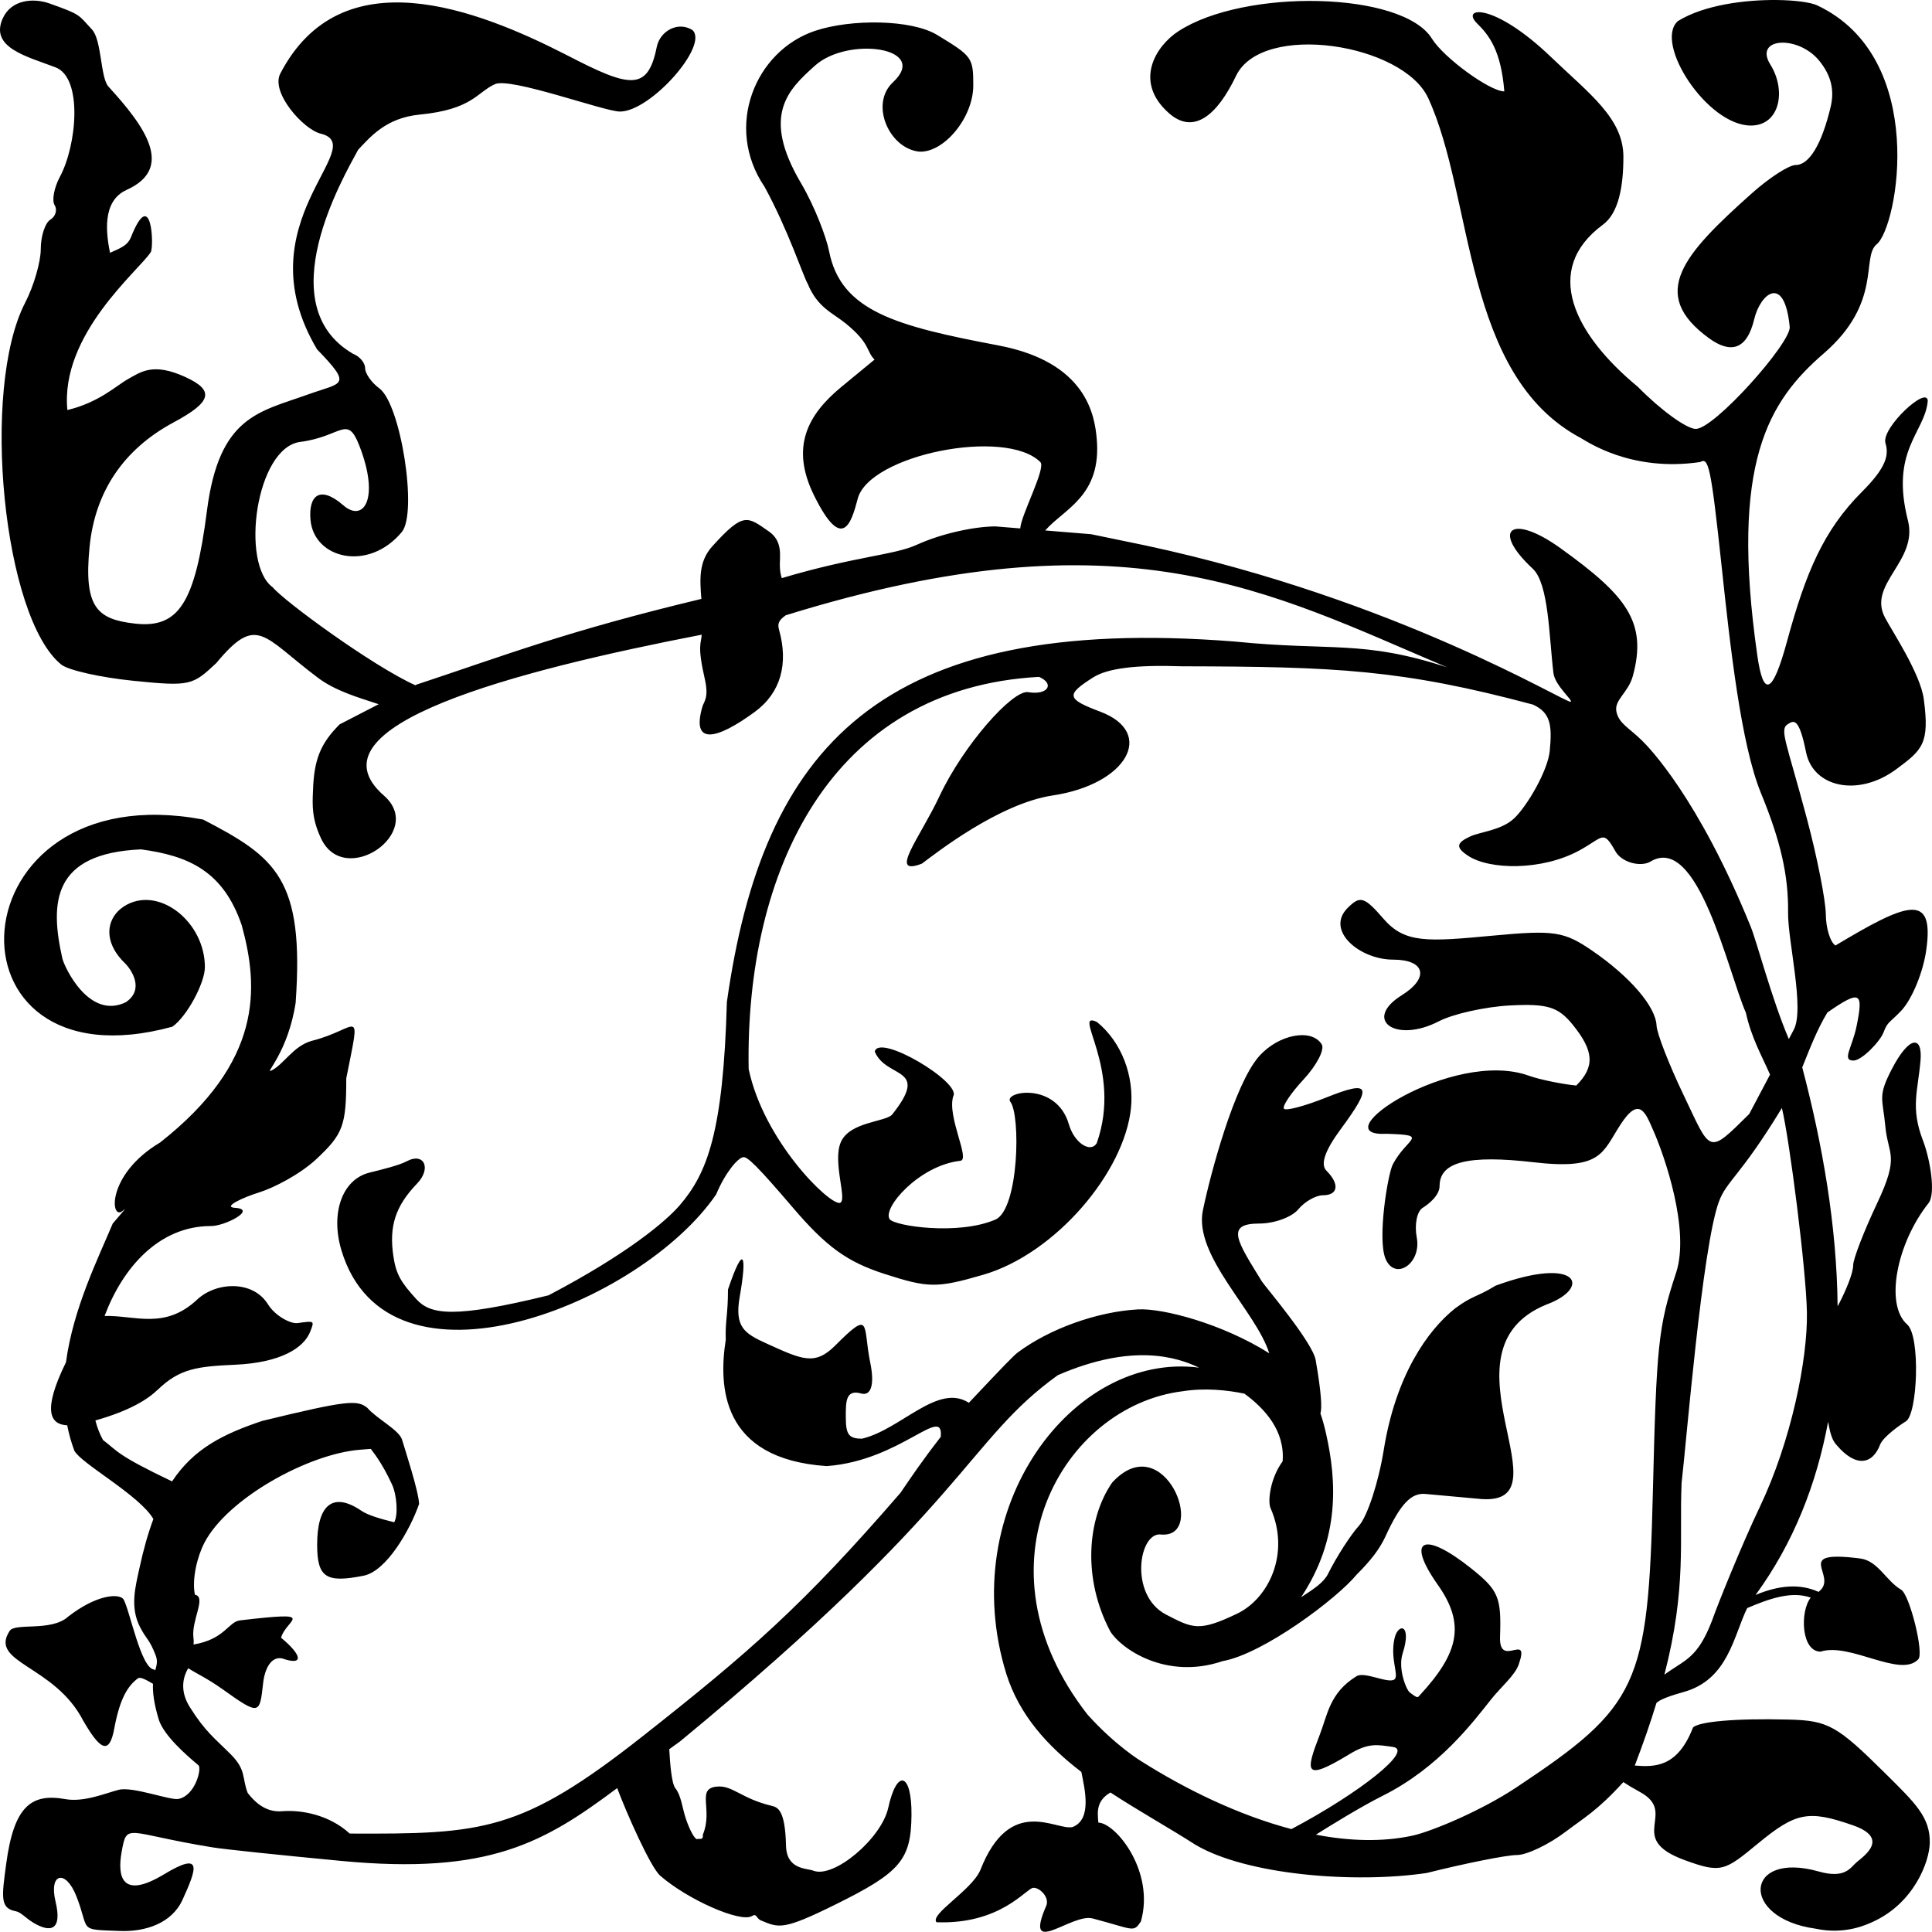
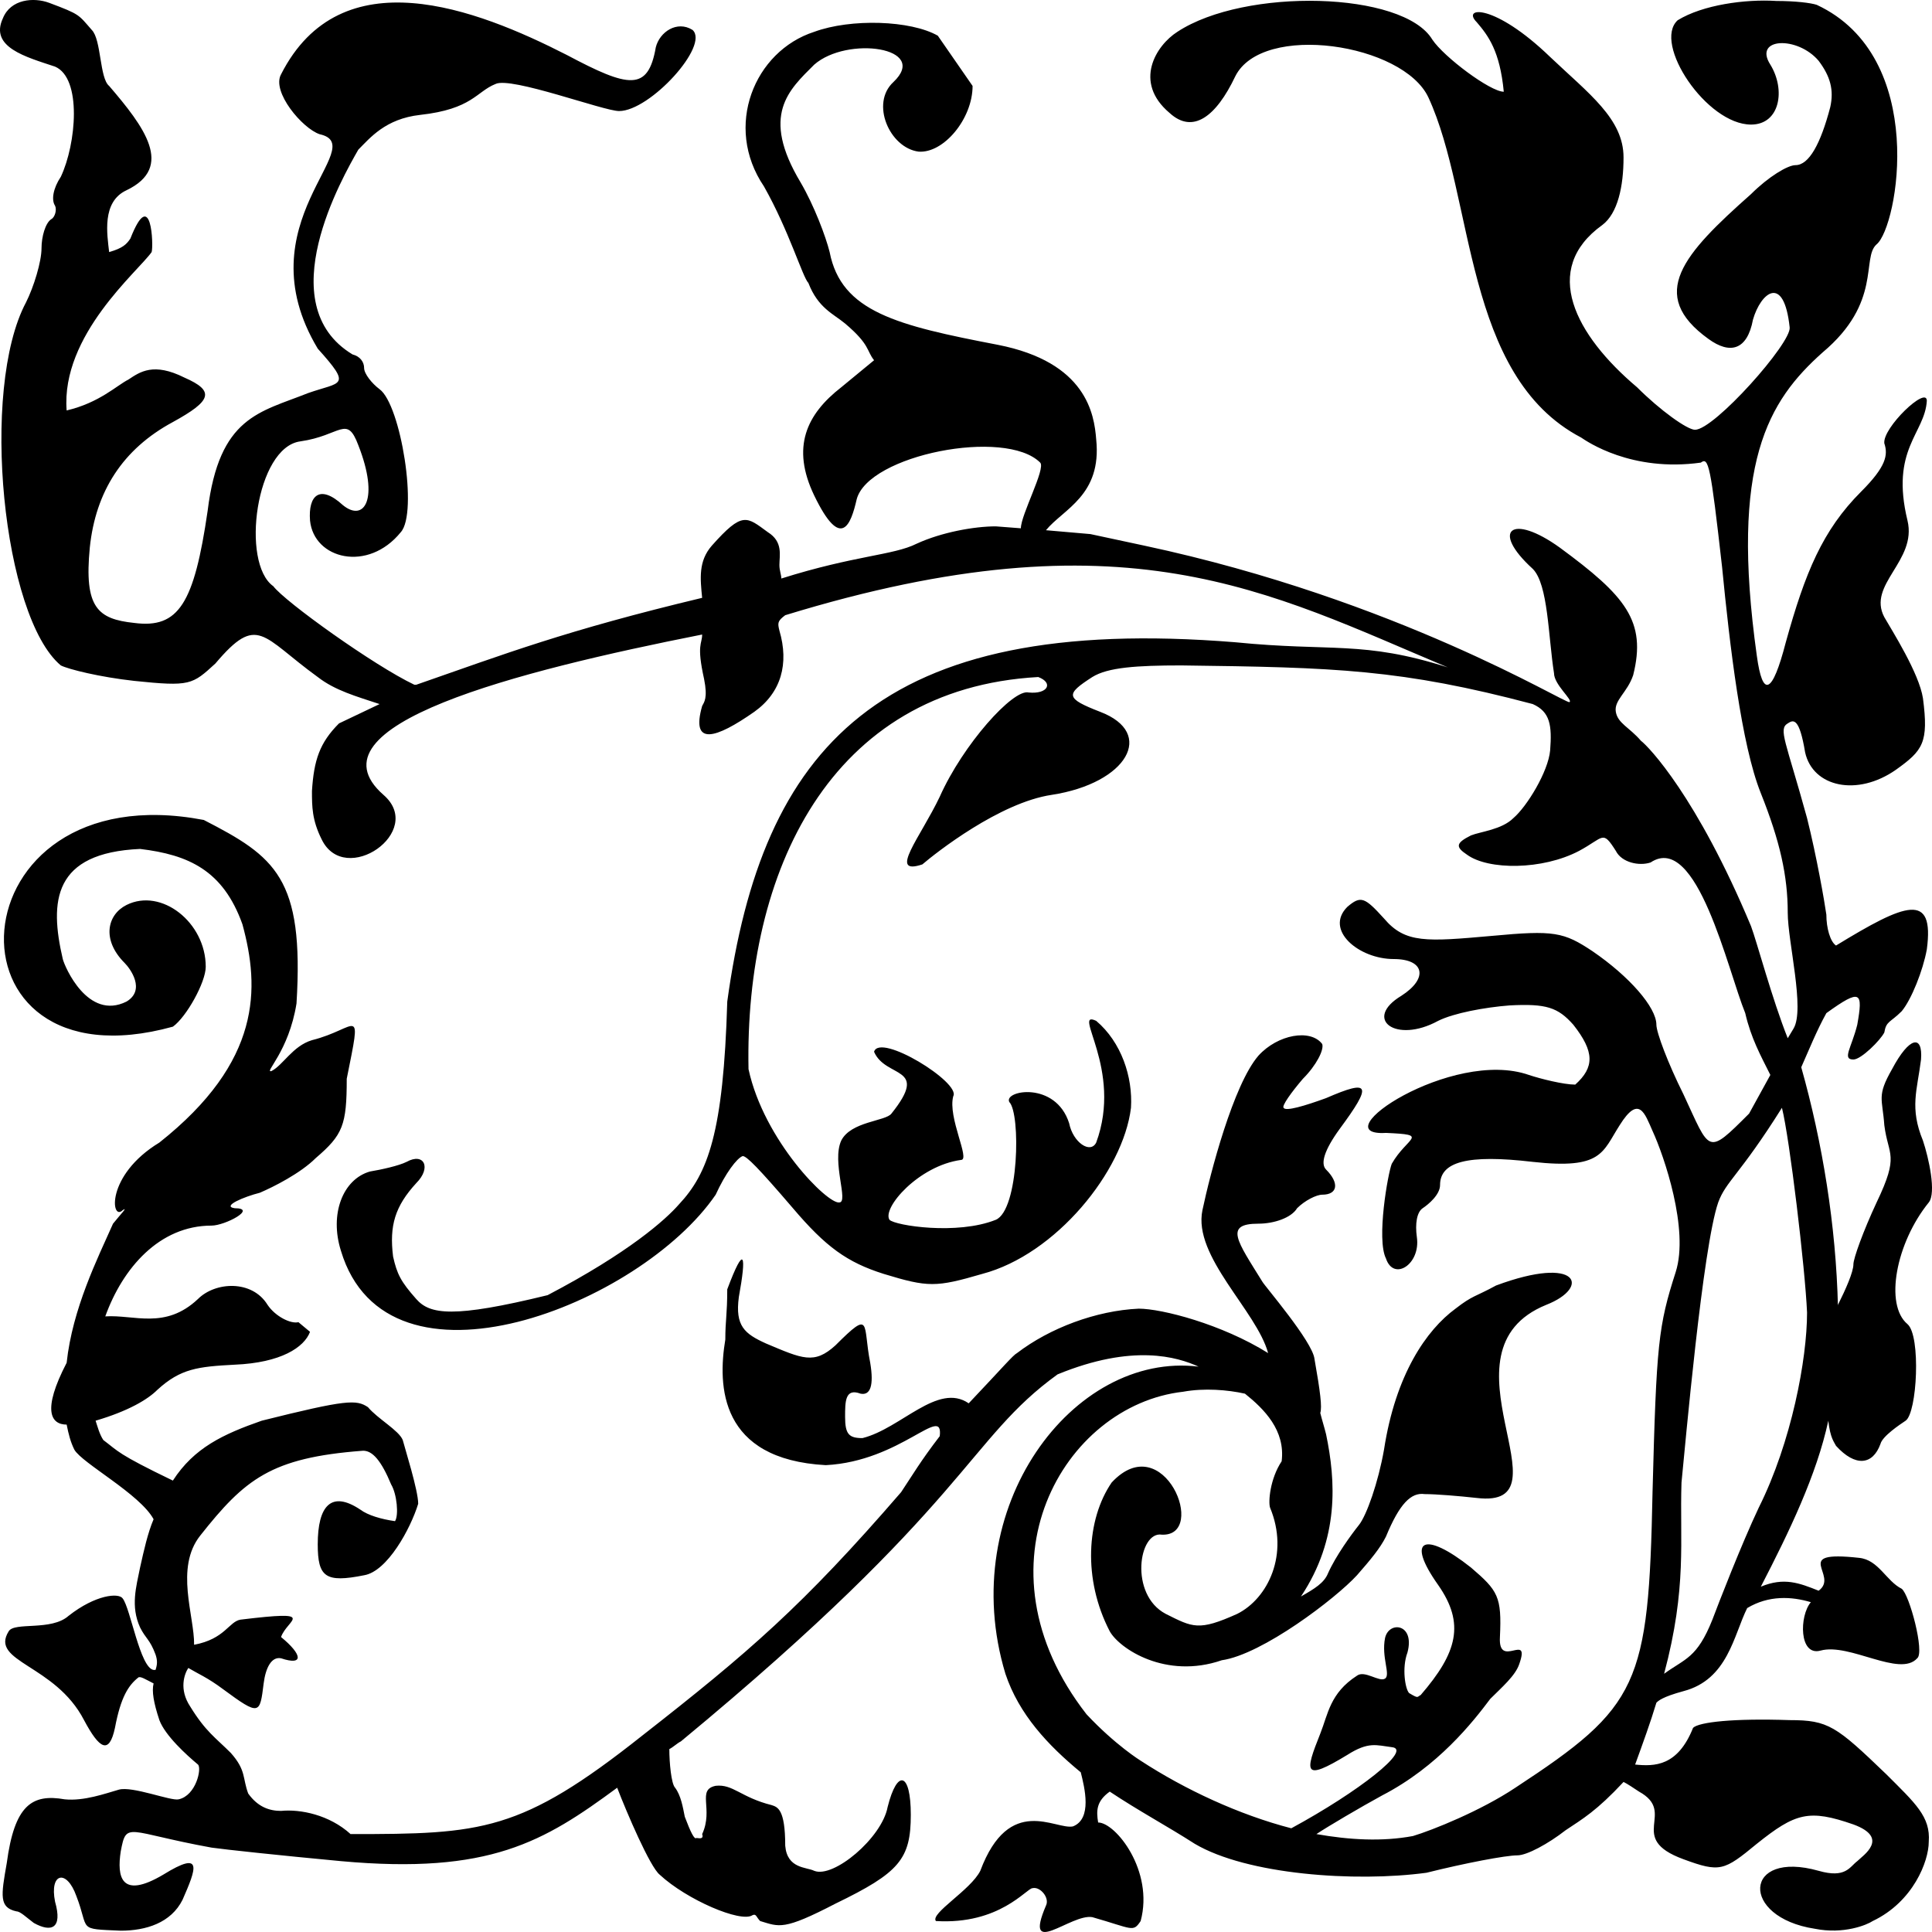
- <svg xmlns="http://www.w3.org/2000/svg" version="1.0" x="0px" y="0px" viewBox="0 0 1000 1000">
-   <path d="M 919.627 0.008 C 903.373 -0.161 881.986 2.52 868.42 10.947 C 855.968 22.312 883.601 64.984 906.258 64.984 C 921.297 64.984 924.705 46.832 916.344 33.443 C 907.513 19.303 930.794 18.047 941.666 31.473 C 947.782 39.025 949.629 46.581 947.52 55.422 C 942.925 74.679 936.447 85.412 929.42 85.412 C 925.973 85.412 915.775 91.998 906.76 100.047 C 871.368 131.644 852.905 152.098 884.635 175.104 C 895.592 183.048 904.133 181.357 907.979 165.209 C 911.149 151.893 923.673 141.525 926.352 169.184 C 927.142 177.34 887.39 222.008 877.74 222.008 C 873.004 222.008 859.503 212.2 847.738 200.213 C 815.057 173.217 797.916 139.798 829.594 116.35 C 837.743 110.413 840.266 96.734 840.266 81.172 C 840.266 61.259 822.783 48.664 802.715 29.436 C 773.196 1.152 756.111 3.526 764.344 11.928 C 770.908 18.322 776.931 26.28 778.635 47.297 C 771.043 47.297 747.163 29.76 741.17 20.027 C 726.052 -4.526 644.126 -6.116 609.889 16.201 C 598.475 23.641 586.412 42.078 605.021 58.561 C 617.673 69.767 629.856 60.073 639.873 39.066 C 653.575 11.207 726.209 22.548 739.225 50.748 C 763.021 102.307 757.099 194.016 818.068 226.639 C 821.198 228.313 844.053 244.47 880.02 239.15 C 884.279 236.727 885.489 240.477 891.125 293.229 C 895.52 334.368 901.083 385.227 911.502 410.592 C 921.698 435.413 925.739 453.222 925.504 472.312 C 925.323 487.07 934.169 522.161 928.463 532.955 L 925.893 537.818 C 917.073 517.138 909.371 487.526 906.125 479.543 C 878.988 412.799 853.407 386.755 849.93 383.338 C 843.173 376.697 837.878 374.459 836.65 368.326 C 835.424 362.193 842.792 358.633 845.189 349.779 C 852.758 321.831 841.65 308.14 807.686 283.738 C 782.311 265.508 771.476 274.005 793.338 294.354 C 801.703 302.14 801.769 329.677 804.059 348.393 C 804.858 354.923 814.475 362.684 812.969 363.223 C 810.774 364.26 723.392 310.234 592.729 282.287 L 564.727 276.5 L 541.004 274.566 C 550.699 263.413 570.299 256.803 567.666 227.09 C 566.586 214.899 562.348 187.441 516.746 178.789 C 464.094 168.799 435.266 161.23 429.143 130.068 C 427.735 122.905 421.794 106.985 414.551 94.709 C 393.778 59.501 408.176 46.238 421.854 33.953 C 438.883 18.657 481.584 24.552 462.18 42.607 C 450.106 53.841 460.154 76.706 475.615 78.469 C 488.227 79.4 503.771 61.167 503.771 44.166 C 503.771 29.708 503.136 29.07 485.02 18.062 C 471.814 10.038 440.512 9.679 421.744 16.008 C 390.859 26.423 374.668 65.672 395.713 96.643 C 408.094 119.271 415.872 143.368 418.068 146.861 C 423.118 159.285 431.156 162.014 437.906 167.553 C 450.755 178.095 448.216 181.704 452.66 186.117 L 435.467 200.289 C 417.876 214.789 409.049 231.512 421.35 256.438 C 435.93 285.983 440.588 271.009 443.947 258.164 C 449.898 235.407 520.532 221.225 538.488 239.182 C 541.548 242.242 528.441 266.64 528.08 273.514 L 515.289 272.471 C 504.988 272.471 487.848 275.912 474.566 281.963 C 462.626 287.402 442.88 287.865 404.646 299.238 C 404 297.323 403.639 295.054 403.639 292.273 C 403.639 287.481 405.095 280.031 397.994 275.096 C 386.79 267.308 384.917 264.806 368.68 282.777 C 361.583 290.632 362.212 299.81 363.025 309.99 C 292.806 326.841 261.98 338.991 215.723 354.314 L 214.996 354.689 C 193.066 344.848 147.192 311.278 141.184 304 C 124.33 291.9 132.364 231.713 155.416 228.73 C 176.975 225.942 179.617 214.368 185.984 230.656 C 196.695 258.054 188.24 270.687 177.719 261.557 C 165.355 250.827 159.608 256.733 160.711 269.092 C 162.513 289.281 190.752 296.117 207.982 275.355 C 216.244 265.4 207.446 209.184 196.348 201.02 C 192.298 198.041 188.984 193.335 188.984 190.564 C 188.984 187.793 186.171 184.447 182.732 183.127 C 139.257 157.845 177.567 91.936 185.385 77.502 C 191.54 71.045 199.665 61.024 217.174 59.32 C 244.634 56.647 246.787 47.784 256.186 43.557 C 264.37 39.875 312.712 57.703 320.863 57.74 C 336.778 57.804 367.296 23.18 358.303 15.479 C 350.676 10.878 341.564 16.14 339.912 24.391 C 335.275 47.557 325.802 45.346 293.521 28.598 C 246.672 4.599 176.587 -22.567 145.078 38.094 C 140.005 47.86 156.908 66.802 165.82 69.133 C 192.659 75.514 125.118 115.211 164.115 180.828 C 182.724 200.028 176.991 197.862 159.943 203.996 C 134.188 213.264 113.437 215.122 107.115 264.367 C 100.956 312.35 92.455 325.364 69.709 322.758 C 50.26 320.53 43.294 314.387 46.35 283.162 C 49.157 254.474 63.978 232.506 89.904 218.602 C 109.723 207.973 111.194 202.097 95.793 195.08 C 79.076 187.464 72.78 192.608 66.092 196.305 C 60.553 199.366 51.25 208.342 34.875 212.229 C 31.026 173.113 71.882 140.022 78.012 130.551 C 79.787 127.808 78.587 95.349 67.67 123.055 C 65.978 126.843 63.093 128.172 56.939 130.861 C 55.055 121.354 52.493 104.157 65.516 98.299 C 90.707 86.965 74.779 65.193 56.164 44.854 C 51.892 40.186 52.744 20.816 47.598 15.258 C 40.267 7.34 41.929 7.637 25.783 1.844 C 17.305 -1.198 5.877 -0.254 1.451 9.459 C -5.457 24.621 13.723 29.142 28.729 34.848 C 42.883 40.229 39.86 74.97 31 91.525 C 27.991 97.148 26.764 103.747 28.273 106.189 C 29.783 108.632 28.788 112.008 26.061 113.693 C 23.334 115.379 21.102 122.225 21.102 128.908 C 21.102 135.591 17.468 148.085 13.027 156.672 C -10.139 201.471 1.702 319.903 31.758 344.016 C 35.289 346.848 51.624 350.613 69.064 352.381 C 98.524 355.368 99.67 354.718 111.936 343.217 C 133.172 317.661 135.942 329.317 164.553 350.807 C 173.559 357.571 184.911 360.842 196 364.5 L 175.77 374.949 C 165.825 384.894 162.479 393.279 161.998 409.465 C 161.638 417.221 161.462 424.01 166.221 434.07 C 178.391 459.799 220.5 430.856 198.76 411.838 C 157.139 375.57 267.533 347.035 363.191 328.512 C 363.02 333.11 360.68 333.589 364.916 351.953 C 366.927 361.254 364.356 363.03 363.543 365.828 C 357.675 386.029 370.946 382.921 390.672 368.477 C 404.255 358.53 408.129 343.389 403.242 326.01 C 402.362 322.882 402.99 321.071 406.727 318.459 C 582.015 264.081 656.707 306.314 749.031 345.41 C 705.055 331.076 689.136 337.134 639.021 332.051 C 454.538 317.536 394.794 387.413 376.229 518.656 C 374.344 586.253 366.015 607.402 351.746 623.928 L 351.746 623.93 C 344.867 631.897 325.148 648.845 283.895 670.463 C 234.75 682.498 222.832 680.474 215.512 672.459 C 207.462 663.646 205.005 659.525 203.621 650.266 C 201.332 634.944 204.482 624.452 215.885 612.602 C 223.427 604.764 219.542 596.268 210.484 601.09 C 206.443 603.241 197.509 605.38 191.146 606.977 C 177.017 610.523 170.992 628.078 176.721 647.143 C 200.819 727.34 331.677 675.319 370.703 618.189 C 375.339 607.004 381.878 599.368 384.646 598.961 C 386.757 598.425 392.404 604.017 410.381 625.059 C 427.714 645.348 438.459 653.125 457.764 659.359 C 480.624 666.743 484.943 666.779 508.982 659.791 C 546.062 649.012 581.995 606.949 585.406 573.416 C 586.996 557.087 580.771 539.549 567.771 528.971 C 554.285 522.801 581.325 553.132 567.658 591.75 C 564.275 597.022 555.979 591.4 553.254 581.971 C 546.866 559.868 519.529 564.823 522.883 570.166 C 528.411 576.99 527.363 626.02 515.205 631.258 C 495.982 639.539 463.03 634.605 460.504 631.045 C 456.52 625.43 475.681 603.23 497.006 600.838 C 502.506 600.37 490.041 578.088 493.408 567.361 C 497.663 560.274 455.028 534.711 452.768 544.281 C 458.682 558.626 481.798 551.742 461.742 576.934 C 458.205 580.747 440.102 580.601 435.322 590.928 C 430.542 601.255 439.083 622.056 434.562 622.637 C 428.681 623.158 395.312 590.355 387.506 553.344 C 385.677 451.557 429.416 356.219 537.797 350.35 C 545.98 353.865 542.535 359.963 532.158 358.258 C 524.232 356.955 498.777 385.46 486.213 412.225 C 476.102 433.763 459.468 453.869 477.186 447.008 C 484.592 441.483 517.12 415.887 544.988 411.703 C 583.282 405.954 598.382 379.268 569.508 368.369 C 551.974 361.751 551.549 359.684 565.85 350.613 C 573.297 345.89 588.041 344.043 611.713 344.873 C 691.481 345.065 725.388 346.498 793.439 364.688 C 802.46 368.805 803.47 375.113 802.154 388.615 C 801.138 399.038 790.339 417.339 783.723 423.572 C 777.106 429.806 766.479 430.44 761.064 432.91 C 753.713 436.263 753.394 438.614 759.77 442.877 C 770.971 450.367 798.101 450.666 817.268 440.295 C 830.053 433.376 829.634 429.118 836.156 440.672 C 839.348 446.325 848.877 448.861 854.041 446.092 C 878.818 430.64 894.367 502.999 903.674 524.215 C 906.497 537.127 911.881 546.455 916.172 556.207 L 905.389 576.604 C 883.716 598.042 885.758 596.747 871.311 566.545 C 863.846 550.94 857.599 534.88 857.43 530.855 C 857.016 521.004 843.727 505.532 824.111 492.068 C 809.583 482.096 804.42 481.312 772.814 484.273 C 738.903 487.451 727.214 488.329 716.238 475.705 C 706.106 464.052 704.062 463.425 697.514 469.973 C 685.851 481.636 703.776 496.705 721.07 496.705 C 737.656 496.705 739.985 506.116 725.619 515.088 C 705.135 527.88 722.416 540.164 744.691 528.645 C 752.157 524.784 768.776 521.082 781.623 520.416 C 800.969 519.414 806.546 521.138 814.086 530.449 C 825.101 544.052 825.564 552.178 815.873 561.869 C 809.295 561.262 797.192 558.89 791.287 556.77 C 751.769 542.58 683.062 588.665 717.584 586.844 C 740.424 587.562 728.243 588.777 720.949 602.615 C 718.317 607.61 712.848 641.046 717.119 651.459 C 721.94 663.213 735.899 654.072 733.305 640.5 C 732.042 633.895 733.41 627.006 736.346 625.191 C 739.282 623.377 745.135 618.857 745.135 613.83 C 745.135 601.37 759.957 597.652 793.92 601.594 C 829.205 605.689 829.299 596.625 838.791 582.031 C 848.608 566.937 851.751 576.057 855.818 585.299 C 861.596 598.428 874.856 636.628 867.514 658.875 C 858.359 686.613 857.375 695.926 855.521 772.342 C 853.097 872.307 848.073 883.177 784.918 925.125 C 766.69 937.232 741.238 947.864 731.205 950.109 C 715.495 953.515 698.444 952.946 681.117 949.627 C 687.921 945.329 704.051 935.313 715.887 929.381 C 744.848 914.864 762.451 891.352 771.732 879.668 C 777.012 873.021 784.082 867.218 786.053 861.611 C 792.232 844.033 775.834 864.128 776.416 847.215 C 777.115 826.883 775.762 823.195 761.539 811.846 C 737.065 792.318 727.396 796.302 744.018 820.033 C 758.781 840.743 754.919 855.644 735.088 877.227 C 733.695 878.446 734.399 879.606 729.713 876.025 C 727.872 874.619 723.459 863.702 726.006 855.814 C 730.992 840.373 723.589 839.92 721.785 848.105 C 719.443 858.733 724.188 867.072 721.838 869.186 C 718.922 871.808 706.278 864.936 702.119 867.619 C 688.28 876.111 687.161 887.402 683.205 897.629 C 675.591 917.316 674.868 922.207 697.918 908.293 C 708.352 901.794 712.963 903.112 720.951 904.209 C 731.911 905.715 703.992 927.915 668.447 946.742 C 641.142 939.535 613.788 926.24 590.484 911.465 C 590.484 911.465 577.365 903.542 562.904 887.477 C 502.522 810.062 550.152 727.812 612.051 720.119 C 623.854 718.258 635.235 719.531 644.109 721.352 C 654.807 729.188 665.13 740.672 663.887 756.377 C 657.308 765.366 656.154 777.233 657.602 780.514 C 667.997 804.076 656.64 827.424 640.338 835.227 C 620.578 844.685 617.402 842.867 603.602 835.73 C 584.124 825.658 589.5 792.304 601.219 794.291 C 625.222 795.886 602.354 738.136 575.615 767.428 C 562.627 786.302 560.271 817.08 574.646 844.336 C 579.951 853.15 603.393 869.801 632.828 859.793 C 653.803 856.076 691.931 827.533 702.199 815.014 C 709.545 807.704 714.18 801.666 717.139 795.193 C 724.921 778.167 730.608 772.58 737.818 773.268 C 743.185 773.779 755.259 774.877 764.65 775.707 C 814.689 781.51 741.492 699.355 800.393 675.24 C 823.854 666.669 817.503 649.585 774.164 665.439 C 763.9 671.699 762.682 670.235 753.23 677.16 C 738.792 688.649 722.427 711.982 716.232 750.447 C 713.53 767.229 707.747 784.906 703.383 789.729 C 699.019 794.551 691.809 805.776 687.361 814.674 C 685.12 819.158 680.025 822.434 673.438 826.738 C 693.755 796.178 691.794 766.27 686.389 742.15 C 685.602 738.639 684.701 735.128 683.457 731.609 C 684.319 728.774 683.938 720.902 680.986 703.945 C 679.368 694.652 654.452 665.4 653.129 663.248 C 640.383 642.512 633.935 633.301 651.844 633.301 C 659.565 633.301 668.615 630.007 671.955 625.982 C 675.295 621.958 681.054 618.666 684.75 618.666 C 692.648 618.666 693.483 612.872 686.58 605.969 C 683.312 602.701 685.738 595.59 693.896 584.531 C 710.643 561.833 709.313 558.919 686.389 568.092 C 675.545 572.431 665.743 575.052 664.607 573.916 C 663.472 572.78 668.066 565.891 674.818 558.609 C 681.57 551.328 685.754 543.202 684.115 540.551 C 678.897 532.107 661.793 535.357 651.717 546.707 C 638.931 561.109 626.485 607.724 622.613 626.461 C 617.74 650.044 650.076 678.54 656.971 700.465 C 632.793 685.173 601.862 677.032 589.021 677.74 C 567.899 678.906 543.249 687.742 526.758 700.059 C 524.715 701.584 519.44 707.005 501.486 726.086 C 485.425 715.68 466.411 739.828 446.252 744.645 C 439.097 744.716 437.787 742.254 437.787 733.311 C 437.787 725.722 437.655 718.979 445.715 721.266 C 450.588 722.649 452.881 717.243 450.441 705.324 C 446.452 685.833 451.292 677.419 432.307 696.441 C 421.776 706.994 415.16 703.728 396.996 695.502 C 385.229 690.173 380.105 686.918 382.889 671.109 C 386.682 649.568 385.016 643.076 376.807 667.451 C 376.799 680.6 375.322 683.723 375.648 693.461 C 371.972 717.225 372.875 755.153 427.895 758.85 C 466.297 756.034 488.483 726.615 486.938 743.707 C 476.908 756.639 472.127 763.865 466.084 772.678 C 415.566 831.142 387.463 855.469 332.635 898.68 C 269.653 948.316 249.785 949.34 181.01 949.049 C 170.267 939.231 155.93 936.696 145.877 937.492 C 139.466 938 133.653 935.101 128.197 928.006 C 125.143 920.028 127.561 916.164 119.357 907.955 C 111.154 899.746 106.248 896.347 98.203 883.516 C 92.476 874.38 95.307 866.985 97.416 863.471 C 102.202 866.522 107.459 868.808 115.43 874.504 C 134.476 888.107 134.394 887.303 136.201 871.127 C 137.023 863.771 140.325 857.251 145.992 858.383 C 157.673 862.451 156.214 856.521 145.48 847.697 C 148.098 838.028 165.797 833.82 124.232 838.705 C 118.177 839.417 116.413 848.487 100.158 851.203 C 100.297 850.309 100.306 849.156 100.117 847.627 C 98.995 838.564 107.031 826.526 100.873 825.422 C 99.228 817.197 102.154 805.56 105.793 798.545 C 117.683 775.627 159.553 752.502 186.311 750.383 L 191.92 749.939 C 193.136 751.718 197.316 756.339 202.877 768.287 C 205.515 773.956 206.113 784.405 204.033 787.928 C 197.127 786.179 190.609 784.389 186.98 781.926 C 171.972 771.737 164.16 779.376 164.16 799.479 C 164.16 816.474 168.672 819.488 188.252 815.572 C 200.051 813.212 212.244 791.9 216.92 778.463 C 216.726 771.921 209.493 749.952 208.113 745.207 C 206.655 740.192 195.087 734.413 190.078 728.654 C 184.907 724.524 179.834 724.724 135.729 735.461 C 115.41 742.279 100.311 749.823 89.066 766.764 C 60.027 752.916 61.102 751.222 53.32 745.35 C 51.653 742.364 50.34 738.955 49.371 735.23 C 66.886 730.244 76.149 724.593 81.865 719.117 C 93.131 708.324 102.299 707.255 121.709 706.383 C 145.109 705.331 157.282 697.824 160.629 689.111 C 162.763 683.556 162.859 683.609 154.066 684.83 C 150.492 685.326 142.5 681.216 138.674 675.072 C 130.822 662.465 111.83 663.503 102.086 672.633 C 85.18 688.472 69.701 680.697 54.131 681.145 C 63.496 656.13 82.268 634.671 109 634.594 C 116.058 634.826 133.448 625.896 121.617 625.168 C 114.817 624.749 126.25 619.633 134.078 617.205 C 141.703 614.84 155.268 607.862 163.77 599.92 C 177.568 587.03 179.227 582.547 179.227 558.166 C 187.002 518.887 185.986 532.608 161.238 538.779 C 151.687 541.503 146.849 551.031 140.359 554.178 C 136.829 555.89 149.08 544.719 153.023 519.027 C 157.597 454.756 142.674 443.681 105.109 424.186 C -25.021 399.91 -33.499 565.002 89.23 531.414 C 96.666 526.237 106.049 508.837 106.049 500.602 C 106.049 477.53 83.155 459.087 65.803 468.18 C 55.36 473.652 52.321 486.551 64.582 498.467 C 67.846 501.639 75.104 512.045 65.109 518.758 C 45.935 528.03 33.284 500.323 32.293 496.154 C 25.643 466.819 27.333 441.673 72.959 439.635 C 97.449 442.92 115.514 450.744 125.113 478.875 C 134.045 511.397 135.968 549.596 82.877 591.348 C 54.724 608.093 57.059 632.525 63.652 626.617 C 66.482 624.082 62.768 628.042 58.35 633.301 C 50.809 651.297 37.873 677.269 34.15 705.105 C 21.714 730.462 26.025 737.3 34.783 737.736 C 35.647 742.155 36.866 746.562 38.506 750.934 C 42.307 757.795 72.21 773.897 79.389 786.238 C 76.654 793.567 74.243 802.042 72.115 811.922 C 70.157 821.108 67.115 831.791 72.498 842.209 C 75.92 848.832 77.244 848.203 80.541 856.686 C 81.739 859.767 81.114 861.799 80.355 864.588 C 80.187 864.438 80.034 864.308 79.857 864.146 C 72.907 863.917 67.028 832.657 63.832 827.641 C 61.047 824.532 49.473 825.71 35.285 836.762 C 26.498 844.739 7.622 839.702 4.941 844.24 C -5.799 860.838 28.219 861.763 43.082 890.641 C 51.733 905.557 56.659 908.998 59.246 894.141 C 62.157 878.837 66.231 872.585 71.385 868.701 C 72.64 867.755 75.859 869.591 79.184 871.533 C 78.982 875.73 79.58 881.553 82.318 890.486 C 85.236 898.637 96.263 908.304 102.771 913.742 C 104.448 915.389 101.139 929.345 92.418 931.119 C 88.057 932.006 68.695 924.517 61.383 926.414 C 54.72 928.142 43.378 932.934 33.893 931.234 C 16.338 928.087 7.248 934.612 3.221 964.639 C 0.917 981.818 -0.096 987.746 8.195 989.262 C 10.848 989.747 13.446 992.91 17.25 995.191 C 26.384 1000.67 32.267 998.913 28.752 984.275 C 25.178 969.394 34.003 967.434 39.521 981.447 C 46.747 999.794 39.831 998.641 62.176 999.471 C 75.207 999.954 88.895 995.541 94.453 983.359 C 101.836 967.179 105.171 957.901 84.887 970.145 C 62.783 983.485 60.724 971.062 62.949 958.611 C 65.755 942.914 65.05 948.912 109.98 956.188 C 116.451 957.235 144.611 960.166 176.541 963.197 C 253.287 970.513 281.734 953.673 319.459 925.516 C 324.215 938.288 336.687 966.449 341.691 970.826 C 355.912 983.264 383.377 995.349 389.219 991.738 C 391.784 990.153 391.259 992.926 393.881 994.021 C 403.247 997.933 405.349 999.16 432.422 985.773 C 465.959 969.191 471.586 962.711 471.783 939.428 C 471.969 917.569 464.263 915.181 459.756 935.701 C 456.254 951.646 431.655 972.351 421.049 968.281 C 417.399 966.88 407.118 967.833 406.832 955.213 C 406.411 936.635 402.447 935.428 399.43 934.707 C 383.319 930.861 379.093 923.732 370.605 924.783 C 360.399 926.046 369.167 936.702 363.783 949.641 C 364.108 952.75 361.918 951.478 360.799 951.928 C 359.839 952.08 357.293 948.278 354.854 940.936 C 353.212 935.993 352.562 929.266 349.543 925.539 C 347.608 923.15 346.765 912.309 346.412 905.375 C 348.247 904.037 350.116 902.686 352.029 901.32 C 502.072 777.598 500.042 745.92 547.555 711.77 C 586.263 695.014 609.215 702.458 620.631 707.887 C 555.173 699.498 494.326 780.625 520.865 866.367 C 527.631 887.854 542.238 903.755 559.709 917.16 C 561.412 925.831 565.403 941.717 555.152 945.676 C 546.704 947.707 522.76 928.695 507.395 968.018 C 502.844 978.511 481.08 990.869 484.736 994.947 C 517.859 996.189 531.06 977.556 534.719 977.143 C 538.052 976.766 543.41 982.103 541.529 986.438 C 529.547 1014.052 554.635 990.134 565.518 992.986 C 586.986 998.613 586.541 1000.507 590.518 994.566 C 597.913 968.63 577.45 943.506 568.51 943.389 C 567.994 937.895 567.37 932.111 574.766 927.789 C 589.311 937.331 604.762 945.871 618.781 954.859 C 645.315 970.557 701.168 974.982 738.447 969.457 C 758.904 964.345 779.9 960.162 785.105 960.162 C 790.311 960.162 801.766 954.673 810.561 947.965 C 819.486 941.157 826.709 937.301 840.24 922.402 C 842.348 923.823 845.084 925.481 848.799 927.504 C 868.968 938.485 841.083 951.396 871.727 962.697 C 890.955 969.789 892.726 968.371 909.967 954.16 C 929.562 938.008 936.092 936.759 959.061 944.766 C 978.257 951.457 964.86 960.587 961.008 963.869 C 957.7 966.688 955.154 972.583 941.318 968.67 C 902.979 957.828 900.186 992.759 939.627 998.264 L 939.627 998.262 C 954.794 1001.543 966.026 996.288 969.678 994.596 C 990.835 984.789 998.612 963.589 998.844 953.994 C 999.167 940.598 991.236 933.193 976.01 918.088 C 950.868 893.146 946.274 890.572 926.004 890.047 C 897.577 889.311 879.026 891.186 876.285 894.182 C 868.266 914.931 856.332 914.653 846.162 913.85 C 850.701 902.006 854.392 891.26 857.375 881.441 C 858.269 880.675 860.098 878.932 871.439 875.779 C 894.498 869.37 897.254 846.845 904.326 832.355 C 915.878 827.422 927.253 823.404 937.236 826.926 C 931.613 833.88 932.19 854.881 942.336 854.881 C 957.658 850.002 983.518 868.664 992.838 858.914 C 996.086 855.978 988.397 825.386 984.035 822.834 C 976.199 818.249 972.091 807.842 962.787 806.662 C 926.553 802.07 952.301 815.676 941.266 823.957 C 931.556 819.512 920.576 820.551 908.678 825.551 C 928.443 798.504 940.248 768.004 946.225 735.914 C 947.742 744.748 949.284 746.387 950.746 748.094 C 960.599 759.601 969.162 758.103 973.143 747.73 C 974.687 743.706 983.584 737.454 986.516 735.658 C 992.516 731.981 994.126 691.642 987.166 685.555 C 975.467 675.323 981.702 643.573 998.176 622.781 C 1002.179 617.729 998.856 599.374 995.293 590.262 C 988.791 573.262 992.704 564.829 994.057 548.916 C 995.173 535.792 988.184 536.09 979.258 553.256 C 971.719 567.752 974.503 568.387 975.822 582.781 C 977.229 598.135 983.495 597.661 971.594 622.818 C 964.775 637.233 959.195 651.668 959.195 654.896 C 959.195 658.946 955.489 667.969 951.432 675.629 C 951.346 675.791 951.237 675.945 951.145 676.102 C 950.748 634.391 943.249 591.968 932.832 552.463 C 936.633 543.101 940.371 533.148 945.828 524.098 C 963.318 511.848 964.401 513.961 961.023 530.85 C 958.732 542.308 953.133 548.936 959.34 548.936 C 963.7 548.936 973.284 538.954 975.029 534.096 C 976.937 528.784 978.521 529.054 984.107 523.107 C 989.694 517.161 995.514 502.979 997.041 491.592 C 1001.324 461.4 986.759 467.392 950.031 489.383 C 947.348 487.724 945.1 480.461 945.037 473.24 C 944.974 466.02 940.584 443.796 935.281 423.854 C 924.507 383.339 920.843 377.559 925.484 374.738 C 928.494 372.909 931.168 371.262 934.816 389.373 C 938.487 407.594 961.818 412.701 981.457 398.182 C 995.128 388.074 998.806 384.897 995.76 361.934 C 993.985 348.556 979.223 326.482 975.625 319.586 C 966.548 302.193 992.916 290.472 987.541 269.396 C 978.236 232.911 996.342 224.039 997.805 207.531 C 997.571 199.331 974.06 221.146 975.852 229.145 C 977.737 235.243 976.735 241.566 963.85 254.451 C 943.794 274.506 934.646 296.399 924.939 332.051 C 917.547 359.206 912.745 361.385 909.596 339.367 C 895.267 239.195 915.537 207.543 943.973 182.939 C 974.523 156.505 963.228 133.111 971.365 126.449 C 982.354 117.453 998.372 29.891 940.543 2.766 C 937.284 1.237 929.379 0.109 919.627 0.008 z M 922.305 573.498 C 926.252 589.812 934.822 656.74 935.252 679.066 C 935.725 703.672 927.004 746.232 910.857 780.018 C 901.746 799.081 889.073 830.416 886.158 838.793 C 878.515 858.673 872.122 858.958 861.494 866.811 C 873.173 821.543 869.104 797.092 870.398 767.457 C 872.815 747.23 881.023 645.546 889.68 622.043 C 893.714 611.091 900.748 608.95 922.223 573.623 C 922.251 573.583 922.276 573.539 922.305 573.498 z " />
+ <svg viewBox="0 0 1000 1000">
+   <path d="M919.33.49c-16-1-38 2-50.99 10-13 12 15 53.99 38 53.99 15 0 17.99-18 10-31-9-14 13.99-15 24.99-2 6 8 8 15 6 24-5 19-11 30-18 30-4 0-14 6-23 14.99-34.99 31-53.99 52-22 74.99 11 8 20 6 23-10 4-14 16-24 19 4 1 8-39 52.99-49 52.99-3.99 0-17.99-10-29.99-22-31.99-27-49.99-60.99-18-83.98 8-6 11-20 11-35 0-20-18-33-37.99-51.99-29-28-45.99-26-38-18 6 7 12 15 14 36-7 0-30.99-18-36.99-27-15-25-96.98-27-131.97-4-11 7-23 26-4 42 12 11 24 2 34-19 13.99-28 86.98-17 99.97 11 24 51.99 18 143.97 78.99 175.97 3 2 26 18 61.99 13 4-3 5 1 11 53.99 4 40.99 10 91.98 20 116.97 10 25 13.99 43 13.99 62 0 14.99 9 49.98 3 59.98l-3 5c-8-20-16-49.99-19-57.99-28-66.99-52.99-92.98-56.99-95.98-6-7-12-9-13-15s6-10 9-19c7-27.99-4-40.99-37.99-65.98-25-18-36-9-14 11 8 8 8 34.99 11 53.98 0 6 10 14 8 15s-88.98-52.99-219.96-80.98l-28-6-23-2c9-11 29-18 26-47-1-13-5-39.99-50.99-48.98-51.99-10-80.98-17-86.98-48-2-8-8-24-15-35.99-21-35-6-47.99 7-60.99 17-15 59.99-9 41 9-12 11-2 34 13 36 12.99 1 27.99-17 27.99-34l-18-26c-14-8-45-9-63.99-2-31 10-47 49-26 80 13 22.99 20 46.98 23 49.98 5 13 13 16 19 21 13 11 11 14 15 19l-17 14c-18 13.99-26 30.99-14 55.98 14 29 19 15 22 2 6-23 76.98-37 94.98-19 3 3-10 27-10 34l-13-1c-11 0-28 3-40.99 9-12 6-32 6-69.99 18 0-2-1-4-1-7 0-5 2-12-6-17-11-8-13-11-28.99 7-7 8-6 17-5 27-70.99 16.99-101.98 28.99-147.97 44.98h-1c-21-10-66.99-42.99-72.99-50.99-17-12-9-71.98 14-74.98 21-3 24-14 30 2 11 28 3 39.99-8 31-12-11-18-5-17 7.99 2 20 30 27 46.99 6 9-10 0-65.99-11-73.99-4-3-8-8-8-11s-2-6-6-7c-42.99-25.99-5-91.98 3-105.98 6-6 14-16 32-18 27-3 29-11.99 39-15.99 7.99-4 55.98 14 63.98 14 16 0 47-34 38-42-8-5-17 1-19 9-4 23-14 21-46 4-46.99-24-116.98-50.99-147.97 10-5 9 11 28 20 31 27 6-40 45.99-1 110.98 18 20 12 17-5 23-25 9.99-46 11.99-52 60.98-7 48-14.99 60.99-37.99 57.99-19-2-26-8-23-39 3-28.99 17-50.98 43-64.98 20-11 22-16 6-23-16-8-23-3-29 1-6 3-15 12-31.99 16-3-39 37-71.99 44-81.98 1-3 0-35-11-7-2 3-4 5-11 7-1-9-4-26 9-32 25-12 9-33-9-53.99-5-4-4-24-9-29-7-8-6-8-22-14-8-3-20-2-24 8-7 15 12 20 27 25 14 6 11 40 3 57-4 5.99-5 11.99-3 14.99 1 2 0 6-2 7-3 2-5 9-5 15 0 7-4 20-8 27.99-24 45-12 162.97 18 187.97 4 2 20 6 38 8 28.99 3 29.99 2 41.99-9 22-26 24-14 52.99 7 9 7 20 10 32 14l-21 10c-10 9.99-13 18.99-14 34.98 0 8 0 15 5 25 12 25 53.99-4 32-23-41-35.99 68.98-63.98 164.96-82.98 0 5-3 5 1 23 2 10 0 12-1 14-6 20.99 7 16.99 27 3 14-10 18-25 13-42-1-4-1-5 3-8 175.96-53.99 249.95-12 342.93 27-43.99-14-59.99-8-109.98-13-184.96-15-244.95 54.99-262.95 185.97-2 67.98-10 88.98-25 104.98-7 8-26 25-67.98 46.99-49 12-61 10-68 2-8-9-9.99-13-11.99-22-2-16 1-26 12-38 8-8 4-15.99-5-10.99-4 2-13 4-19 5-14 4-21 22-15 41 24 79.98 154.98 27.99 193.97-29 5-11 11-19 14-20 2 0 8 6 26 27 16.99 20 27.99 27.99 46.98 33.99 23 7 27 7 51 0 37.99-10 72.98-53 76.98-85.98 1-16-5-34-18-45-13-6 14 25 0 63-3 6-12 0-14-10-7-22-33.99-17-30.99-11 6 6 5 55.99-7 60.98-20 8-51.99 3-54.99 0-4-6 15-28 37-30.99 5 0-7-22-4-33 4-7-38-32.99-41-22.99 6 14 29 7 9 32-3 4-21 4-26 14-5 10.99 4 31.99-1 31.99-5.99 1-38.98-32-46.98-69-2-101.97 41.99-196.96 149.97-202.95 8 3 5 9-5 8-8-2-34 26.99-46 53.98-9.99 21-26.99 41-8.99 35 7-6 40-32 66.99-36 39-6 53.99-31.99 25-42.99-18-7-18-9-4-18 8-5 23-6 45.99-6 79.98 1 113.98 2 181.96 20 9 4 10 11 9 24-1 11-12 29-19 35-6 6-17 7-21.99 8.99-8 4-8 6-2 10 11 8 39 8 57.99-2 13-7 12-11 19 0 3 6 12 8 18 6 23.99-16 39.99 55.99 48.98 77.98 3 13 8 22 13 32l-11 20c-22 21.99-20 20-33.99-10-8-16-14-32-14-36 0-9-14-25-33-38-14.99-9.99-19.99-10.99-51.98-7.99-34 3-45 4-56-9-9.99-11-11.99-12-18.99-6-12 12 6 27 24 27 16 0 18 10 4 19-20 12-3 25 19 13 8-4 23.99-7 36.99-8 19-1 25 1 32.99 10 11 13.99 11 21.99 1 30.99-6 0-18-3-24-5-39.99-14-107.98 32-73.98 30 23 1 11 2 3 15.99-2 5-8 39-3 49 4 11.99 18 2.99 16-11-1-7 0-13 3-15s9-7 9-12c0-12 13.99-16 47.98-12 36 4 36-5 45-19 10-16 13-6 17 3 6 13 18.99 51 12 72.99-9 28-10 37-12 113.98-2 99.98-7 110.98-71 152.97-18 12-42.99 22-52.99 25-16 3-32.99 2-49.99-1 6-4 23-14 34-20 29-15 46.99-38 55.99-49.99 6-6 13-12 15-18 6-17-11 3-10-14 1-21-1-23.99-15-35.99-24-19-34-15-17 9 14 20 10 35-9 56.99-2 1-1 2-6-1-2-2-3.86-13-.86-21 4-15-9.6-16.49-11.6-7.5-2 10 3 19 0 21s-10.53-4.5-14.53-1.5c-14 9-15 20-19 30-8 20-9 25 14 11 11-7 15-5 23-4 11 1-17 23-52 41.99-26.99-7-54.98-20-77.98-35 0 0-13-8-28-24-59.98-76.98-12-159.96 50-166.96 11-2 23-1 32 1 9.99 8 20.99 19 18.99 35-6 8.99-7 20.99-6 23.99 10 24-1 46.99-17 54.99-20 9-23 7-37 0-18.99-10-13.99-43-2-41 24 1 1-55.98-25.99-26.99-13 19-15 50-1 76.99 5 9 29 25 58 15 20.99-3 58.98-32 69.98-44 7-8 12-14 15-20 7-17 13-23 20-22 6 0 18 1 26.99 2 49.99 6-23-75.98 36-99.97 22.99-9 16.99-26-26-10-11 6-12 5-21 12-15 11-31 33.99-37 72.98-3 17-9 34-12.99 39-4 5-12 16-16 25-2 5-7 7.99-14 11.99 20-30 18-59.99 13-83.99-1-4-2-7-3-11 1-3 0-11-3-27.99-1-9-26-38-27-40-12.99-20.99-19.99-29.99-1.99-29.99 8 0 17-3 20-8 4-4 10-7 13-7 8 0 9-6 2-13-3-2.99-1-9.99 7-20.99 16.99-23 15.99-26-7-16-11 4-21 7-22 5-1-1 4-8 10-15 7-7 11-14.99 10-17.99-6-8-23-5-33 6-13 15-25 60.99-29 79.99-5 24 28 51.99 34 73.98-24-15-55-23-66.99-23-22 1-46 10-62.99 23-2 1-7 7-25 26-16-11-34.99 13-54.98 18-7 0-9-2-9-11 0-8 0-15 8-12 5 1 7-4 5-16-4-20 1-28-18-9-11 10-17 7-36-1-11-5-16-9-14-24 4-21.99 3-27.99-6-4 0 13-1 16-1 26-3.99 24-2.99 62 52 65 39-2 60.99-32 58.99-15-10 13-14 20-20 28.99-50.99 58.99-78.98 82.98-133.97 125.98-63 49.99-82.99 50.99-150.98 50.99-11-10-26-13-35.99-12-6 0-12-2-17-9-3-8-1-12-9-21-8-8-13-11-21-24-5.99-8.99-2.99-16.99-1-19.99 5 3 10 5 18 11 19 14 19 13 21-3 1-8 4-14 9-13 12 4 11-2 0-11 3-9 20-14-21-9-6 1-8 10-24 13 .2-14.91-10.06-39.8 3.15-56.49 23.16-29.27 36.61-40.32 83.93-43.92 5.27-.4 9.91 5.43 14.91 17.43 3 5 4 16 2 19-7-1-14-3-18-6-15-10-22-2-22 18 0 17 4 20 24 16 12-2 24-24 28-37 0-7-7-29-8-33-2-5-13-11-18-17-6-4-11-4-54.99 7-20 7-35 14-45.99 31-29-14-28-15-36-21-2-3-3-7-4-10 17-5 27-11 32-16 12-10.99 21-11.99 40-12.99 24-1 35.99-9 38.99-17l-6-5c-4 1-12-3-16-9-8-13-27-12-36-3-16.99 16-32.99 8-47.98 9 9-24.99 28-46.99 54.99-46.99 7 0 24-9 12-9-7-1 5-6 13-8 7-3 20.99-10 28.99-17.99 14-12 16-17 16-41 8-39.98 6-25.99-18-19.99-10 3-15 13-21 16-4 1 9-10 13-35 4-64.98-11-75.98-48-94.98C-25.5 399.41-33.5 565.4 89.49 531.4c7-5 17-23 17-31 0-22.99-23-40.99-41-31.99-10 5-13 18-1 30 3 3 11 14 1 20-20 10-31.99-18-32.99-22-7-30-5-55 40-57 24.99 3 42.99 11 52.98 39 9 33 10 70.99-42.99 112.98-28 17-25 41-19 35 3-2-1 2-5 7-8 18-20.99 43.99-23.99 71.98-13 25-8 32 0 32 1 5 2 9 4 13 4 7 34 22.99 41 35.99-3 7-5 16-7 25-2 9.99-5 19.99 0 30.99 3 6 5 6 8 14 1 3 1 5 0 8h-1c-7-1-12-32-16-37-2-3-14-2-28 9-9 8-28 3-31 8-10 16 24 17 39 45.99 8 15 13 18 16 4 3-16 7-22 12-26 1-1 4 1 8 3-1 4 0 10 3 19 3 8 13.99 18 19.99 23 2 2-1 16-10 17.99-4 1-24-7-31-5s-18 6-27.99 5c-17-3-26 3-30 33-3 17-4 22.99 5 24.99 2 0 5 3 9 6 9 5 15 3 11-11-3-15 6-17 11-3 7 18 0 17 23 18 13 0 26-4 31.99-16 7-16 11-26-10-13-22 13-24 1-22-12 3-16 3-10 47-2 7 1 35 4 66.98 7 77 7 104.99-10 142.98-37.99 5 13 17 41 22 45 14 13 41.99 24.99 47.99 20.99 2-1 2 1 4 3 10 3 12 5 38.99-9 33-16 39-23 39-46 0-21.99-7-23.99-12-3.99-3 16-28 37-38 33-4-2-14-1-15-13 0-19-4-20-7-21-16-4-20-11-28.99-10-10 2-1 12-7 25 1 3-2 2-3 2-1 1-3-3-6-11-1-5-2-11-5-15-2-2-3-13-3-20 2-1 4-3 6-4C502.41 777.36 500.41 745.36 547.4 711.37c39-16 61.99-9 72.98-4-64.98-8-125.97 72.99-99.98 158.97 7 21 22 37 39 51 2 8 6 23.99-4 27.99-9 2-33-17-48 23-5 10-25.99 21.99-22.99 25.99 33 2 47-17 50-17 3.99-1 8.99 5 6.99 9-12 28 13 4 24 6 21 6 21 8 25 2 6.99-26-13-51-22-51-1-6-1-10.99 6-15.99 15 10 29.99 18 43.98 27 27 16 83 20 119.98 15 20-5 41-9 47-9 5 0 16-6 25-13 8.99-6 15.99-10 29.99-25 2 1 5 3 8 5 19.99 11-7 24 22.99 35 19 7 21 6 38-8 19.99-16 26.99-18 49.98-10 19 7 5 16 2 19-4 3-6 9-20 5-38.99-11-40.99 23.99-2 29.99 15 3 27-2 30-4 21-10 29-31 29-41 1-13-7-19.99-22-34.99-26-25-30-28-49.99-28-29-1-47 1-50 4-7.99 20-19.99 20-29.99 19 4-11 8-22 11-32 1-.99 3-2.99 14-5.99 23-6 26-29 33-43 11.16-6.69 22.95-6.05 32.95-3.05-6 7-6.2 28.14 5.04 25.05 14.96-4.11 40.99 14 49.99 4 4-3-4-33-8-35.99-8-4-12-15-22-16-35.99-4-10 9-21 17-10-4-17.92-7.08-29.92-2.08 14.79-28.59 28.91-57.92 34.93-85.9 1 9 3 11 4 13 10 11 19 10 23-1 1-4 9.99-10 12.99-12 6-4 8-44 1-50-12-10-6-41.99 11-62.98 4-5 0-23-3-32-7-17-3-26-1-42 1-12.99-6-11.99-15 5-8 14-5 15-4 29 2 16 8 15-4 40-7 15-12 29-12 31.99 0 4-4 13-8 21v1c-1-42-8-84.99-19-123.98 4-9 8-19 13-28 18-13 19-11 16 6-3 12-8 18-2 18 4 0 14-10 16-14 1-6 3-5 9-11 5-6 11-21 13-31.99 4-30-11-24-47-2-3-2-5-9-5-16-1-7-5-30-10-49.99-10.99-40-14.99-45.99-9.99-48.99 3-2 6-3 9 15 4 18 27 23 46.99 9 14-10 17-14 14-37-2-13-16-35-20-41.99-9-17 17-29 12-49.99-9-37 9-45 10-61.99 0-8-23 14-22 22 2 6 1 12-12 25-20 19.99-29 41.98-38.99 77.98-7 27-12 29-15 7-14-99.99 6-131.98 34-156.98 31-25.99 20-48.99 28-55.99 10.99-9 26.99-96.98-31-123.97-3-1-11-2-21-2zm3 572.9c4 16 12 82.98 13 105.98 0 24-8 66.98-25 100.98-9 19-21 49.99-24 57.99-8 20-13.99 20-24.99 28 12-45 8-69 9-98.99 2-20 11-121.98 19-144.97 4-11 11-14 33-49z" />
</svg>
